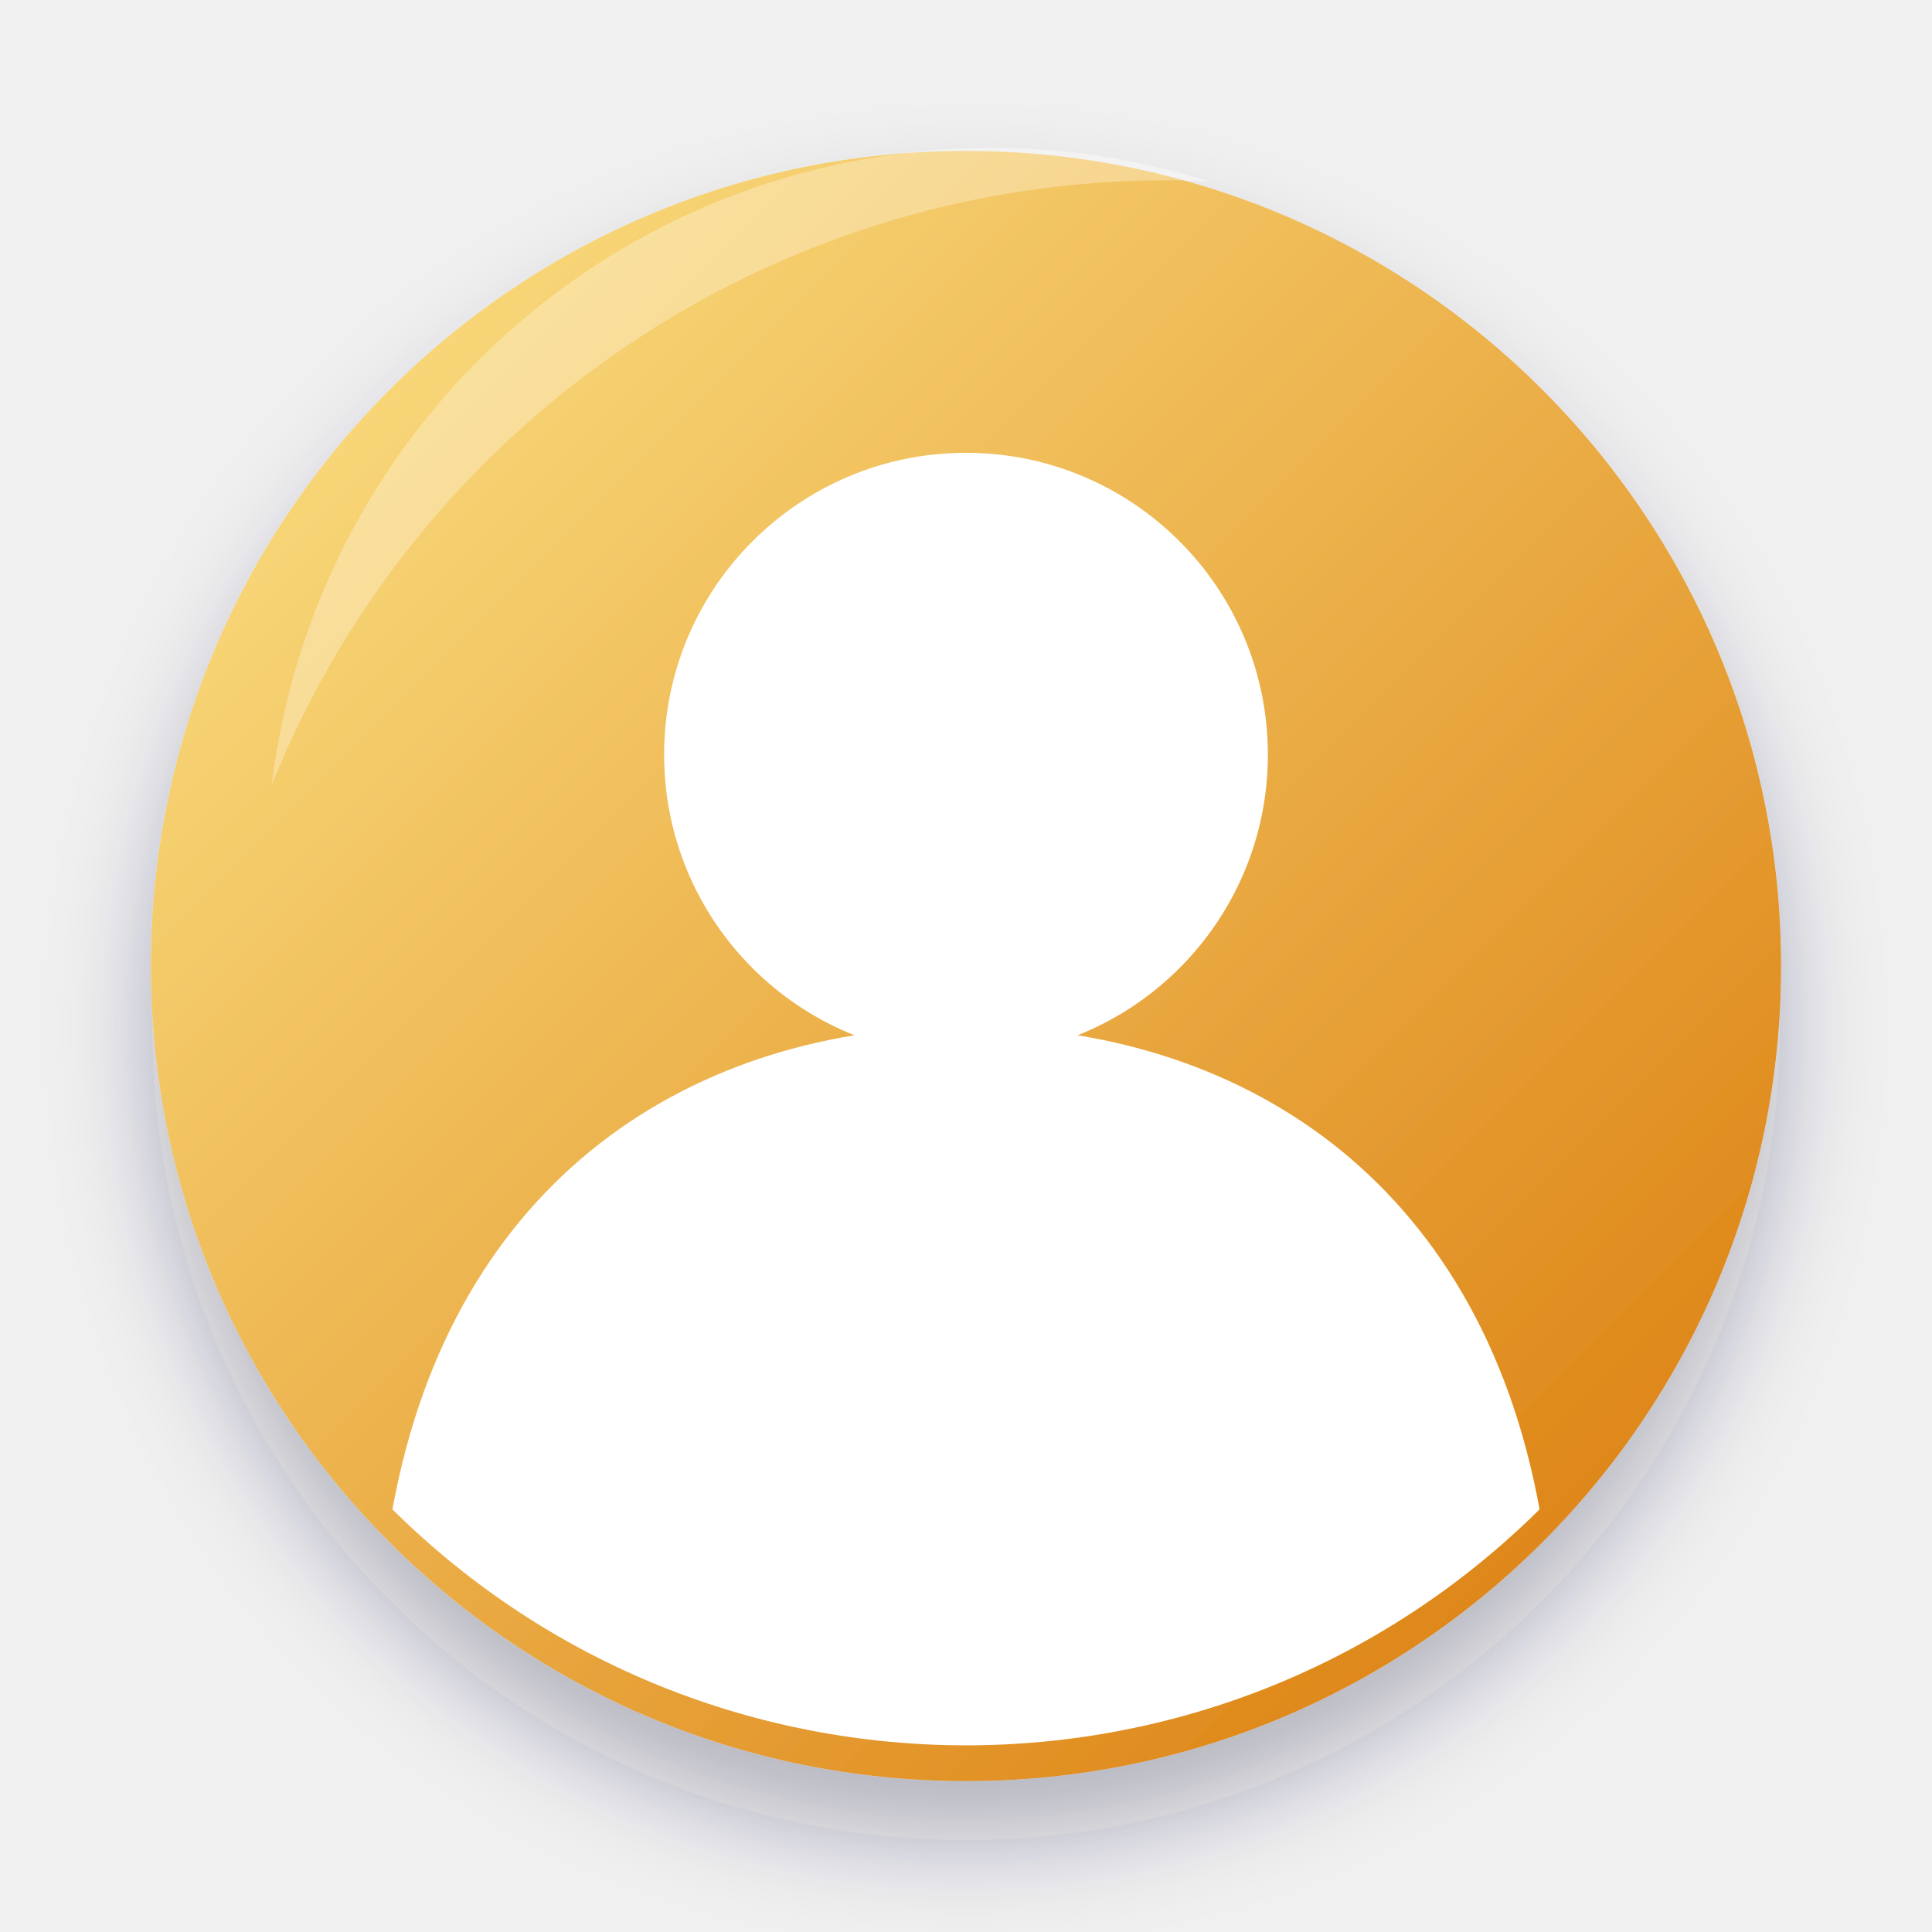
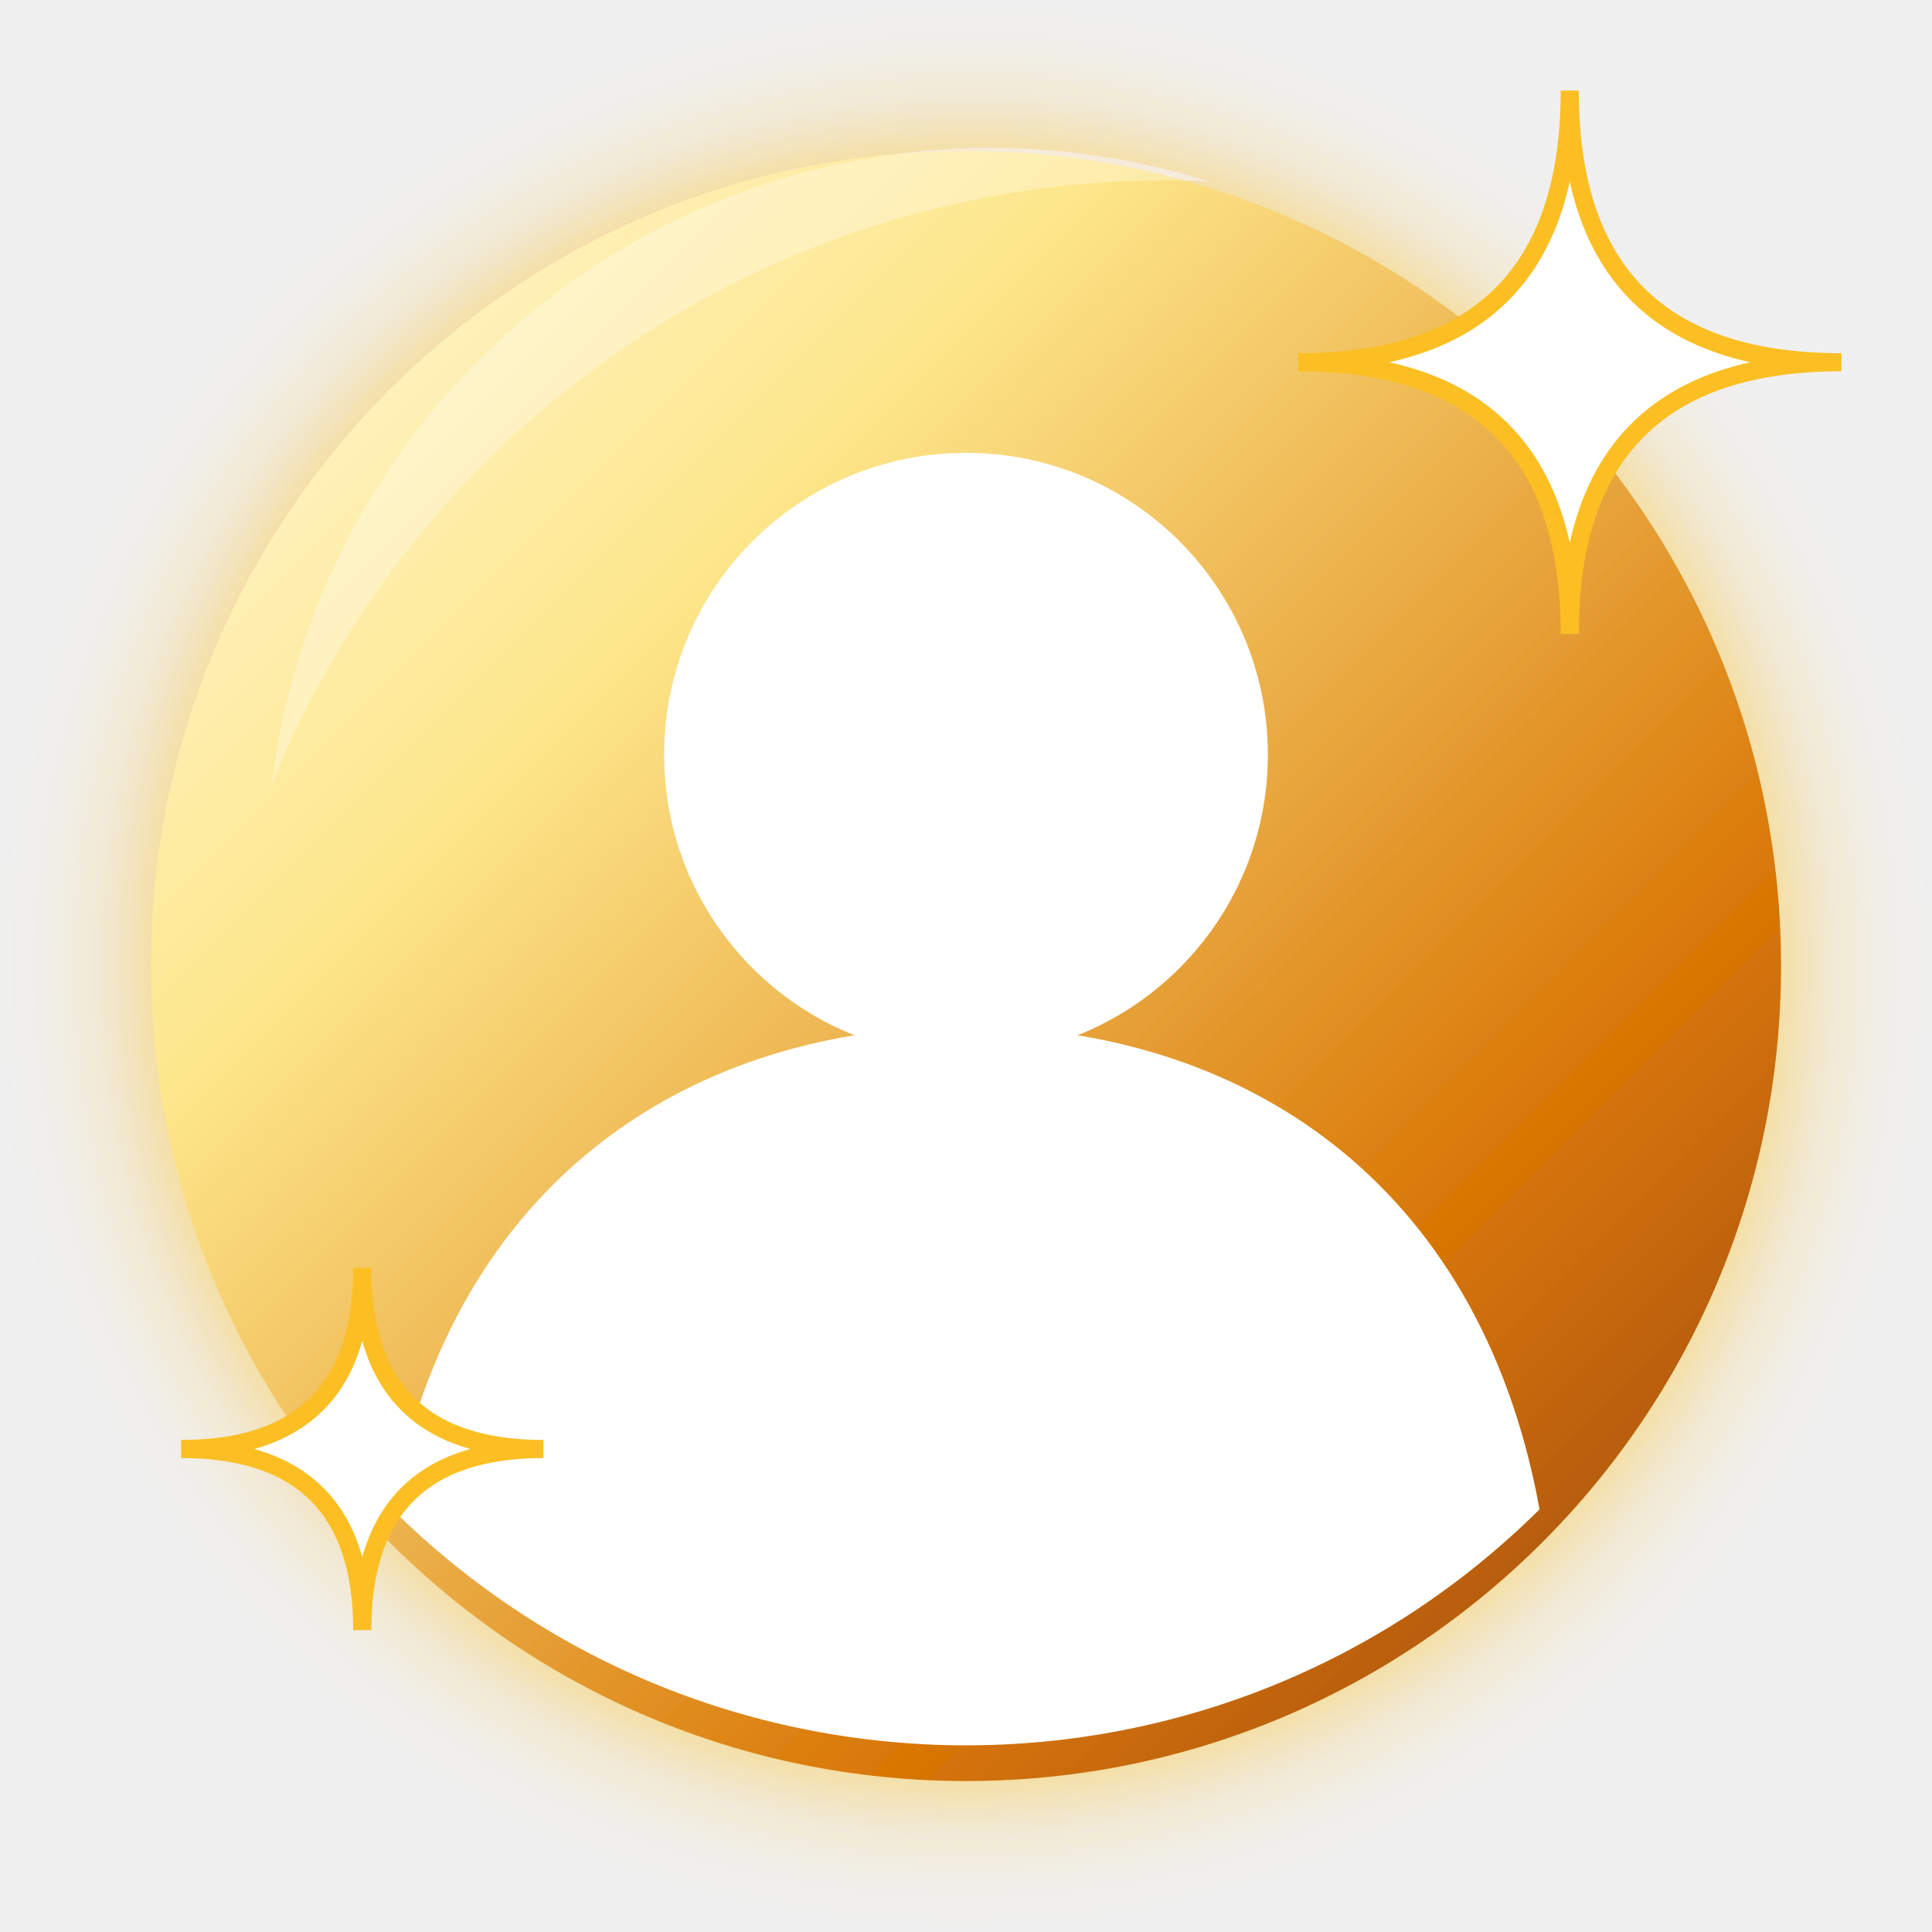
<svg xmlns="http://www.w3.org/2000/svg" viewBox="0 0 64 64" width="64" height="64">
  <defs>
    <filter id="sh" x="-20%" y="-20%" width="140%" height="150%">
      <feDropShadow dx="0" dy="2" stdDeviation="1.6" flood-color="#1e1b4b" flood-opacity=".28" />
+       <feDropShadow dx="0" dy="0" stdDeviation="2.2" flood-color="#fbbf24" flood-opacity=".7" />
    </filter>
    <linearGradient id="g1" x1="0" y1="0" x2="1" y2="1">
-       <stop offset="0" stop-color="#fde68a" />
-       <stop offset="1" stop-color="#d97706" />
+       <stop offset="0" stop-color="#fffbe6" />
+       <stop offset=".3" stop-color="#fde68a" />
+       <stop offset=".72" stop-color="#d97706" />
+       <stop offset="1" stop-color="#92400e" />
    </linearGradient>
  </defs>
  <g filter="url(#sh)">
    <circle cx="32" cy="32" r="27" fill="url(#g1)" />
    <circle cx="32" cy="25" r="10" fill="#fff" />
    <path d="M13 50c2-11 10-16 19-16s17 5 19 16a27 27 0 0 1-38 0z" fill="#fff" />
    <path d="M9 26A24 24 0 0 1 40 6 32 32 0 0 0 9 26z" fill="#fff" opacity="0.3" />
  </g>
+   <g transform-origin="0 0">
+     <g transform="translate(52 12)">
+       <path d="M0 -9Q0 0 9 0Q0 0 0 9Q0 0 -9 0Q0 0 0 -9z" fill="#fff" stroke="#fbbf24" stroke-width=".6">
+         <animate attributeName="opacity" values="0;1;0" dur="2.4s" begin="0s" repeatCount="indefinite" />
+         <animateTransform attributeName="transform" type="scale" values="0.4;1.25;0.4" dur="2.4s" begin="0s" repeatCount="indefinite" />
+       </path>
+     </g>
+     <g transform="translate(12 48)">
+       <path d="M0 -6Q0 0 6 0Q0 0 0 6Q0 0 -6 0Q0 0 0 -6z" fill="#fff" stroke="#fbbf24" stroke-width=".6">
+         <animate attributeName="opacity" values="0;1;0" dur="2.4s" begin="1.2s" repeatCount="indefinite" />
+         <animateTransform attributeName="transform" type="scale" values="0.4;1.25;0.4" dur="2.4s" begin="1.2s" repeatCount="indefinite" />
+       </path>
+     </g>
+   </g>
</svg>
